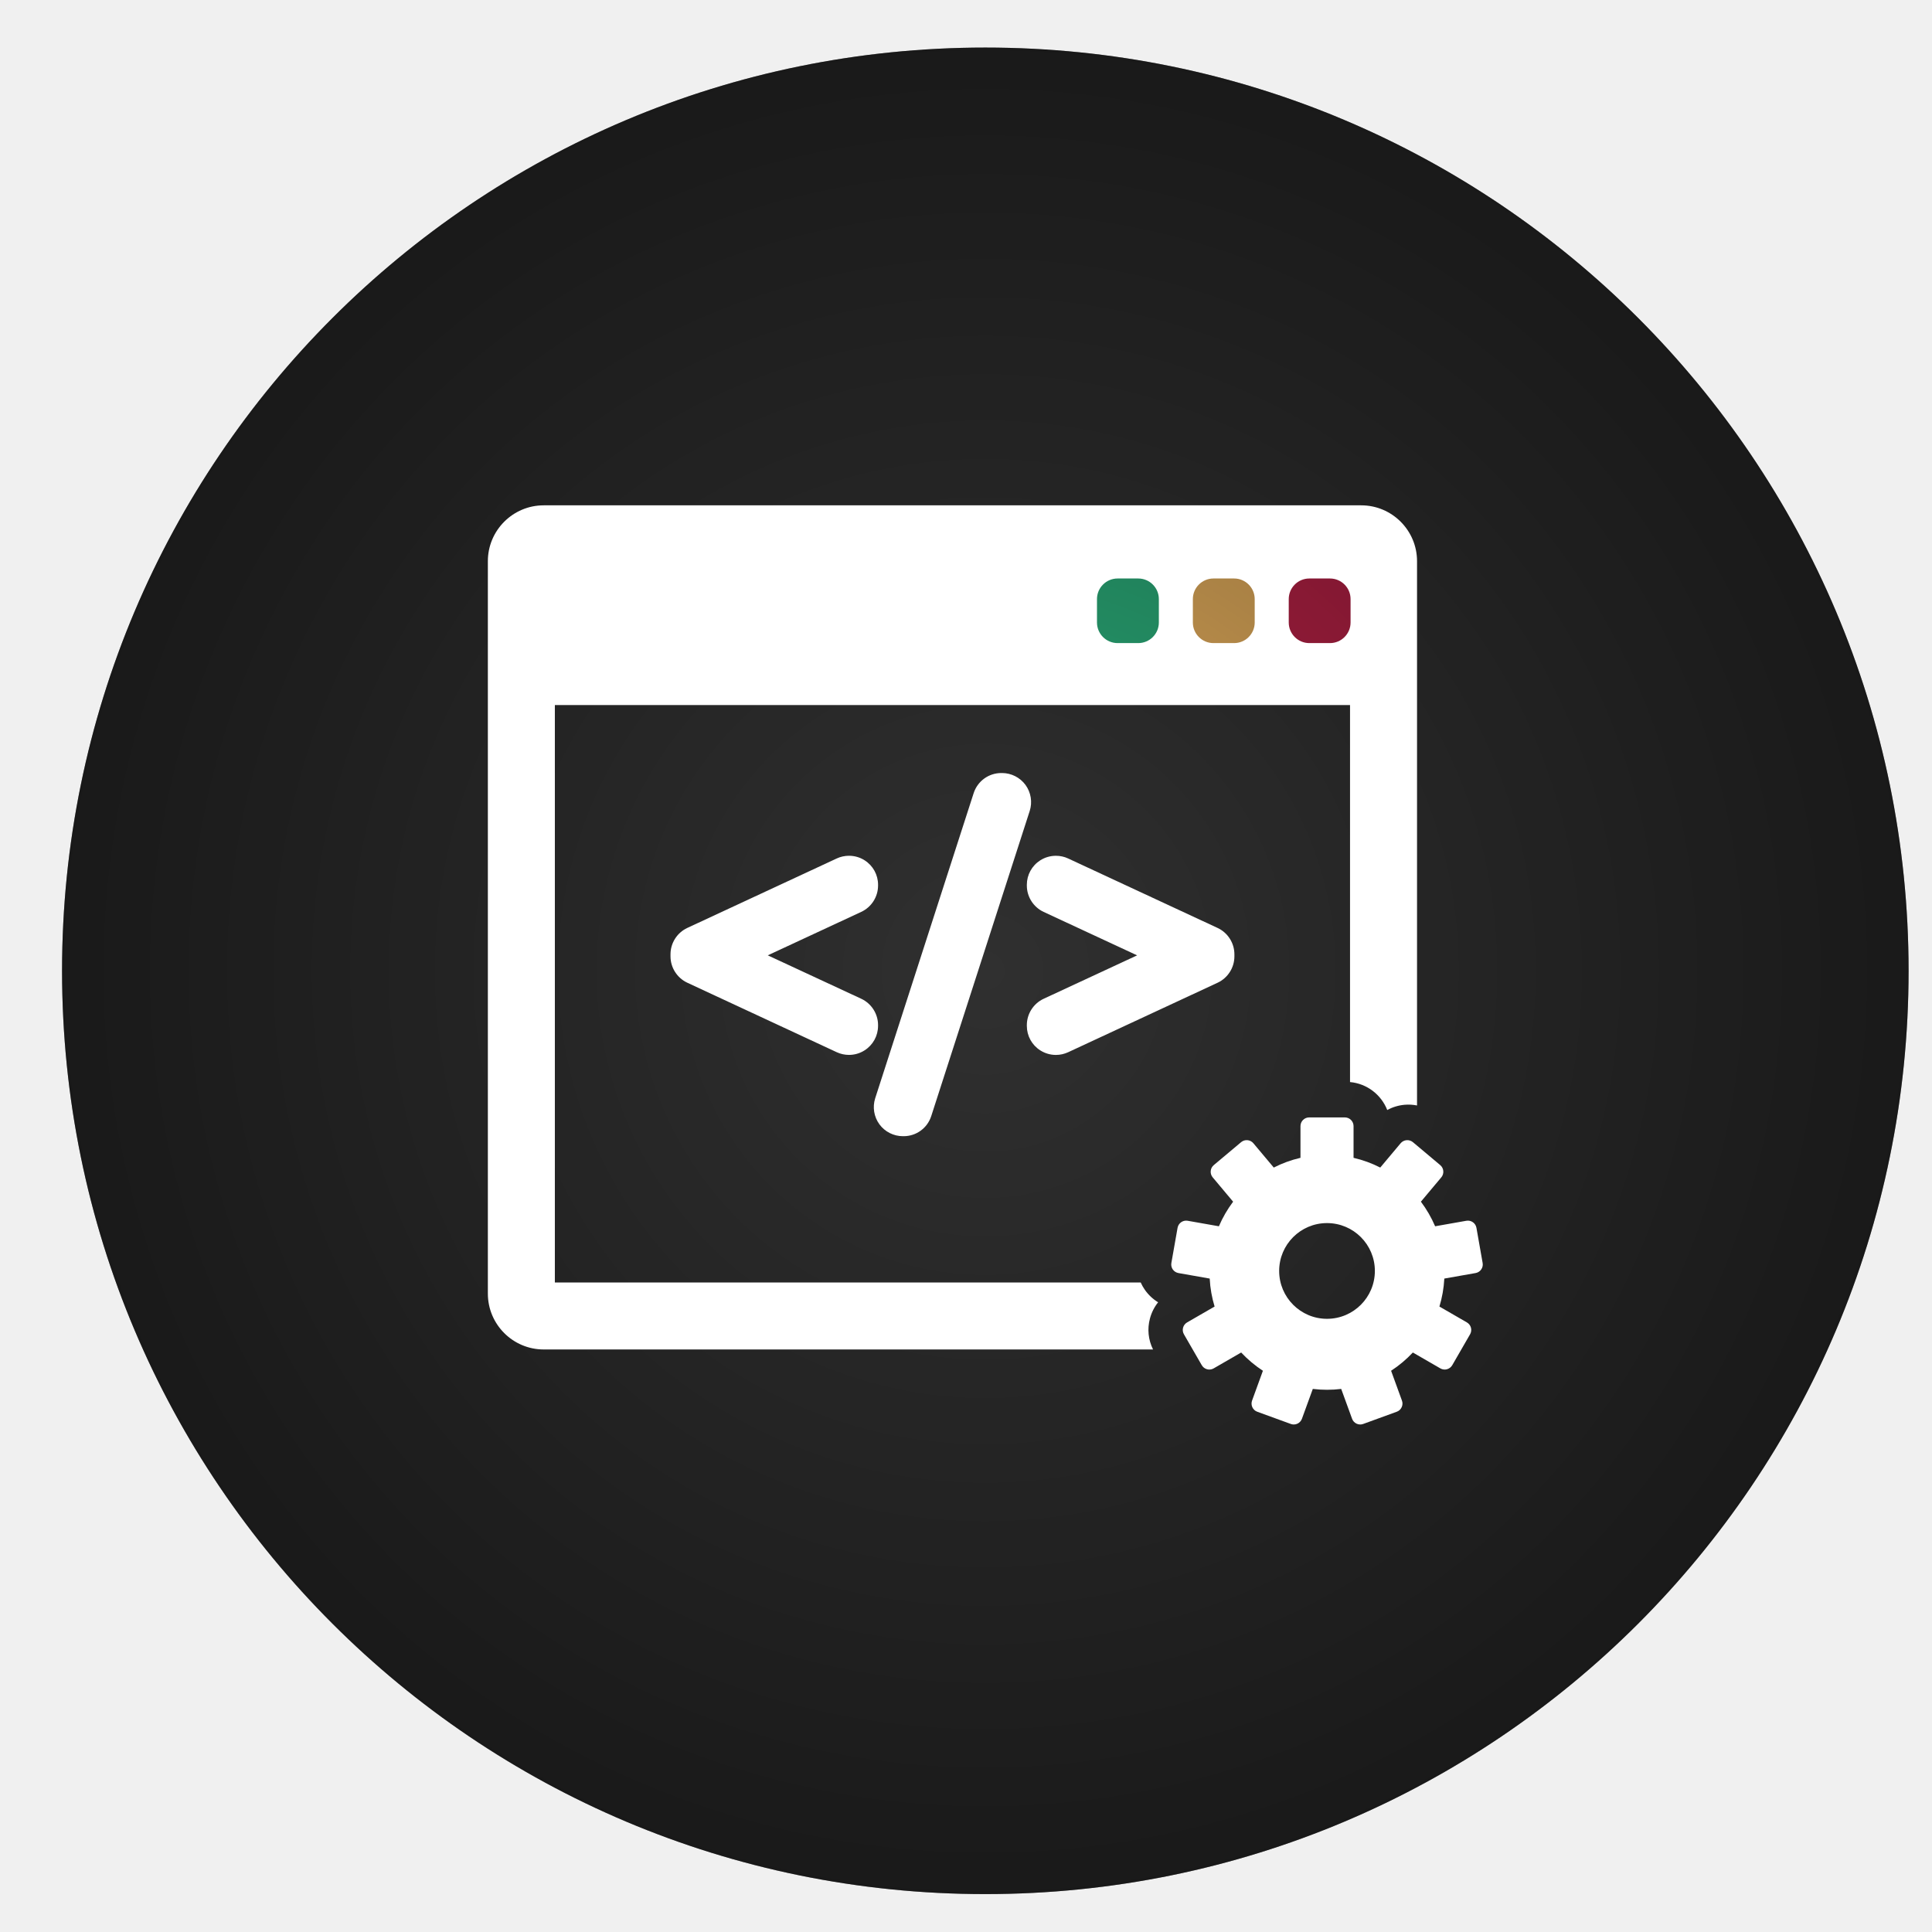
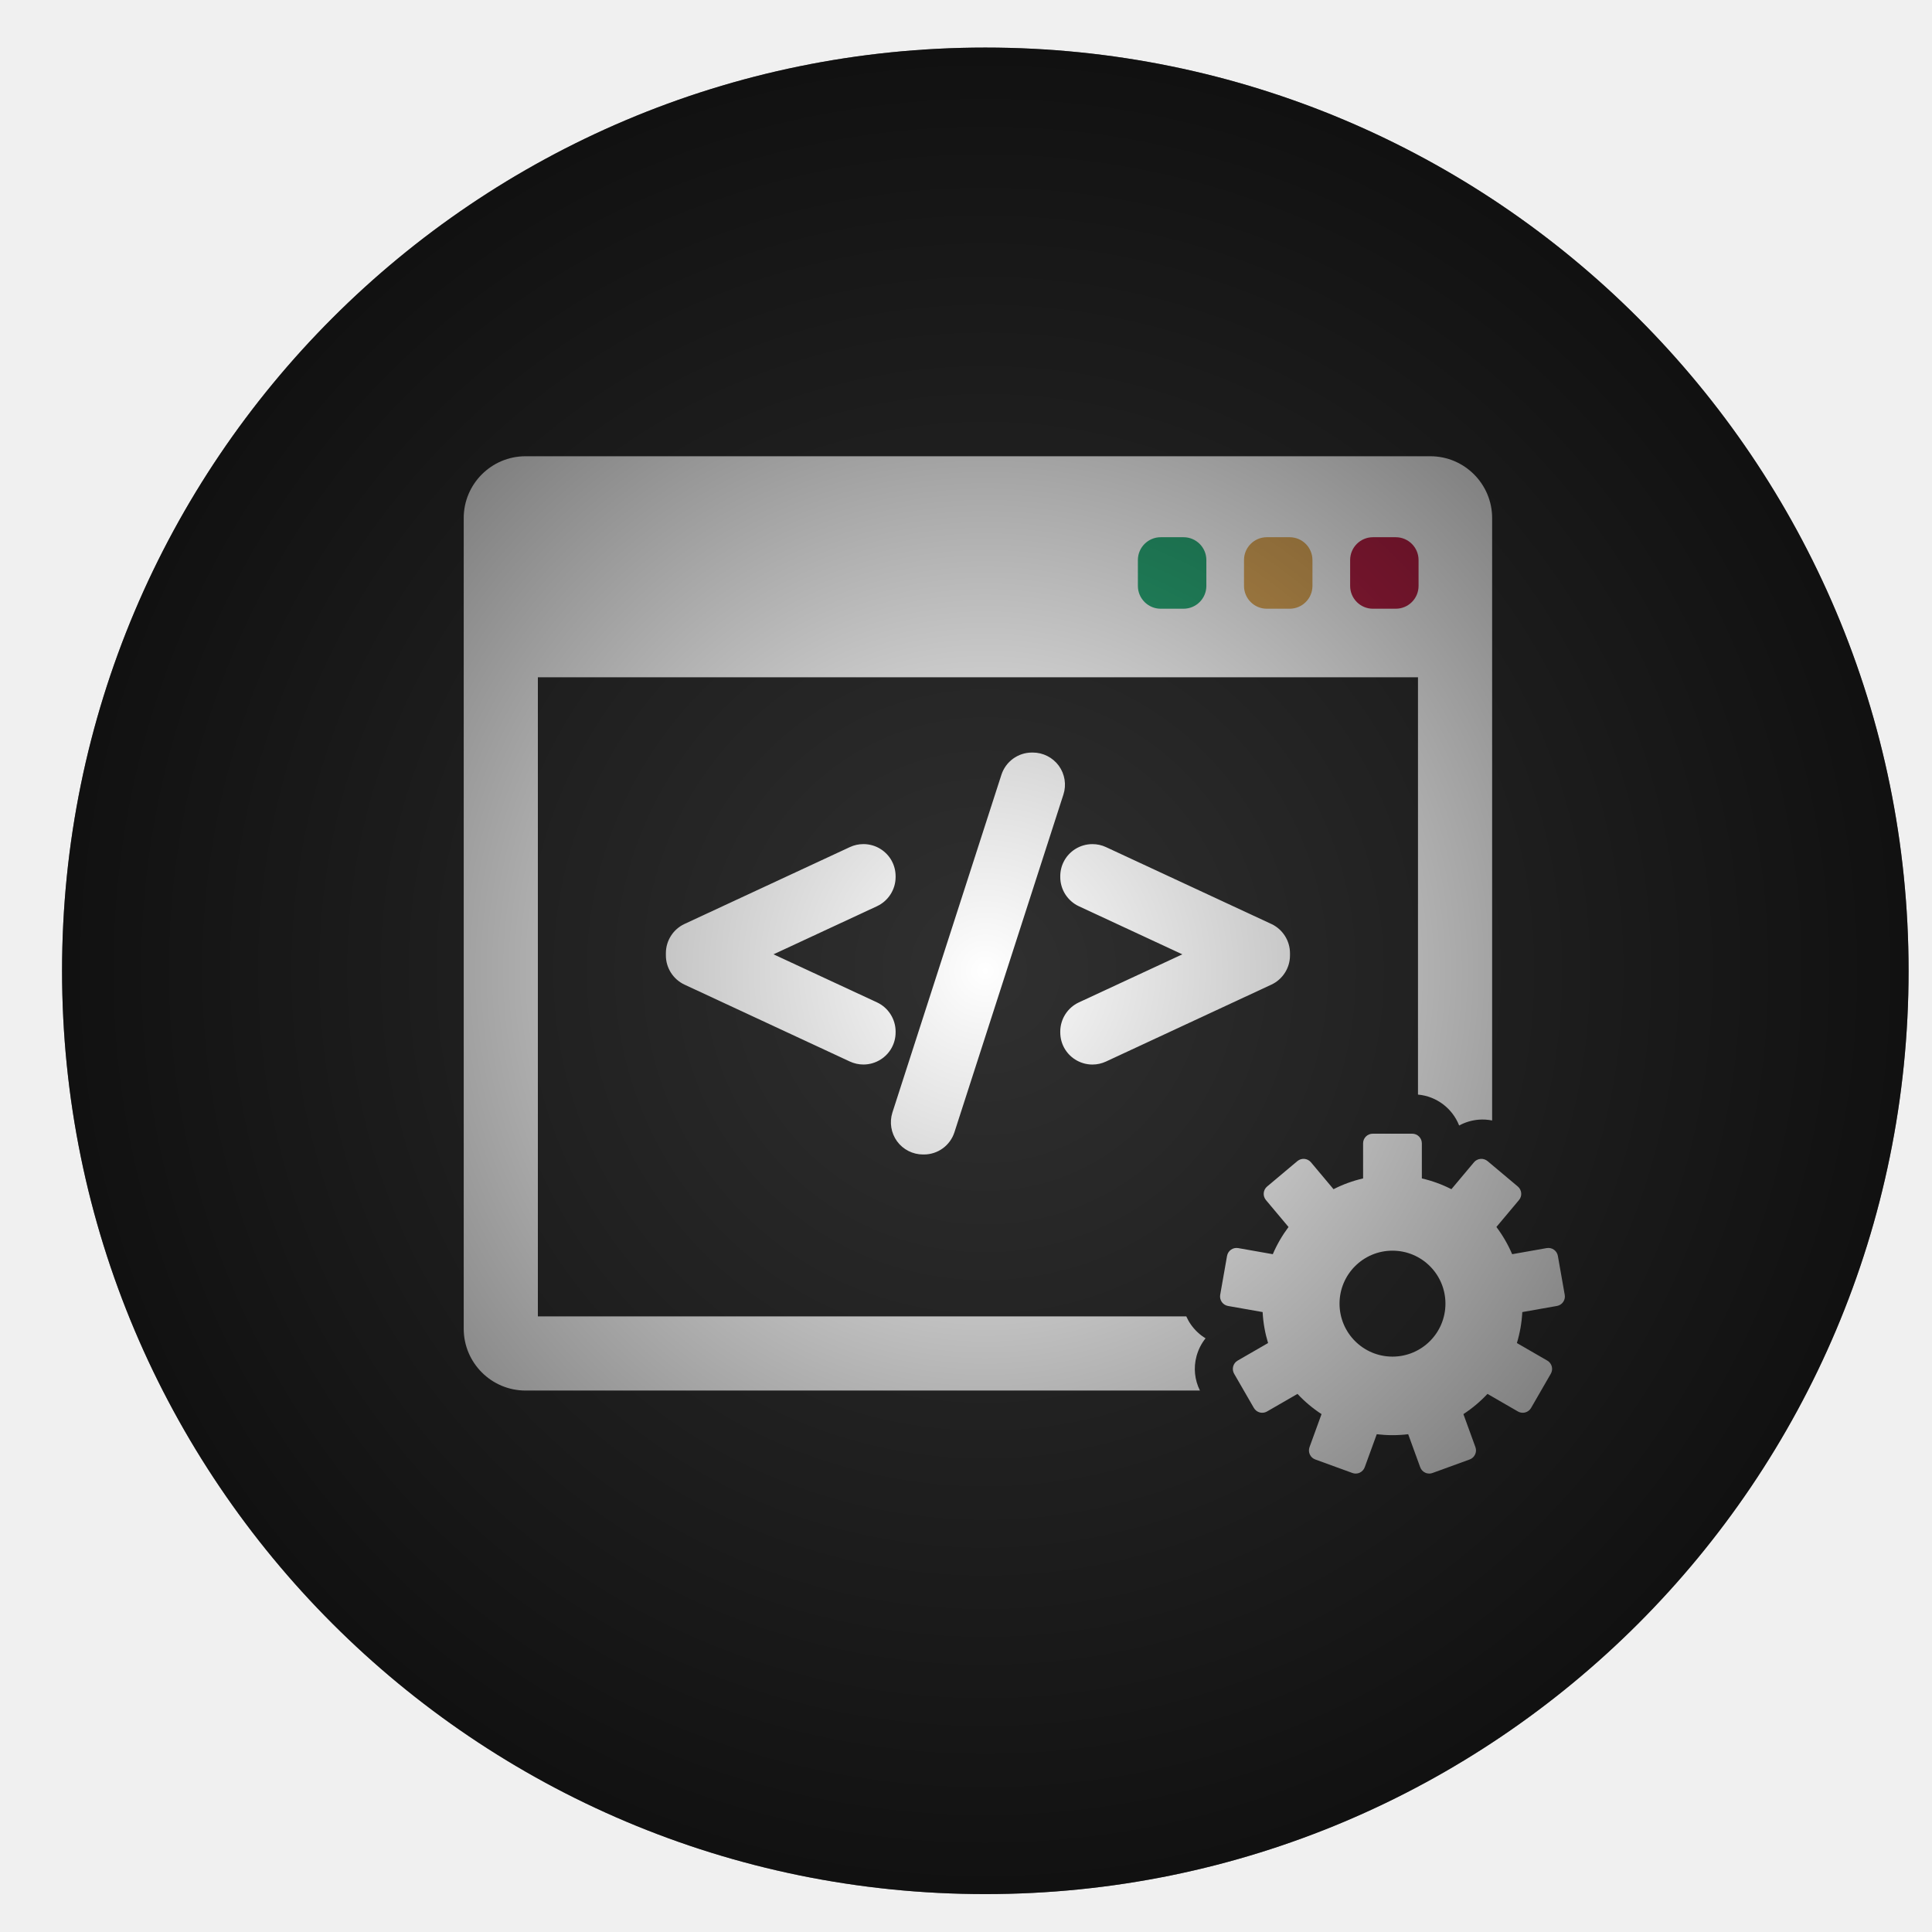
<svg xmlns="http://www.w3.org/2000/svg" xmlns:xlink="http://www.w3.org/1999/xlink" version="1.1" x="0px" y="0px" width="200px" height="200px" viewBox="0 0 200 200" enable-background="new 0 0 200 200" xml:space="preserve">
  <g id="Layer_1">
</g>
  <g id="Layer_2">
-     <circle fill="#303030" cx="102" cy="100.5" r="95.576" />
-     <rect x="112.27" y="57.873" fill="#2AA876" width="8.977" height="11" />
-     <rect x="122.603" y="57.873" fill="#DFAA5A" width="8.977" height="11" />
-     <rect x="132.936" y="57.873" fill="#B52145" width="8.977" height="11" />
+     <g>
+       <defs>
+         <circle id="XMLID_8_" cx="102" cy="100.5" r="95.576" />
+       </defs>
+       <use xlink:href="#XMLID_8_" overflow="visible" fill="#303030" />
+       <clipPath id="XMLID_13_">
+         <use xlink:href="#XMLID_8_" overflow="visible" />
+       </clipPath>
+     </g>
+     <g>
+       <rect x="116.367" y="53.386" fill="#2AA876" width="9.936" height="12.175" />
+       <rect x="127.803" y="53.386" fill="#DFAA5A" width="9.936" height="12.175" />
+       <rect x="139.24" y="53.386" fill="#B52145" width="9.936" height="12.175" />
+       <g>
+         <g>
+           <path fill="#FFFFFF" d="M124.799,138.542c-0.592-0.359-1.105-0.84-1.518-1.423c-0.189-0.271-0.348-0.556-0.479-0.849H55.68      V70.111h91.109v43.2c1.945,0.175,3.578,1.452,4.262,3.201c0.605-0.332,1.283-0.537,1.994-0.602      c0.48-0.041,0.959-0.011,1.42,0.082V53.629c0-3.527-2.869-6.398-6.396-6.398H54.4c-3.527,0-6.396,2.871-6.396,6.398v83.921      c0,3.528,2.869,6.398,6.396,6.398h69.816c-0.547-1.104-0.678-2.349-0.355-3.547      C124.047,139.711,124.365,139.083,124.799,138.542L124.799,138.542z M139.766,57.976c0-1.305,1.057-2.363,2.359-2.363h2.363      c1.305,0,2.361,1.059,2.361,2.363v2.677c0,1.305-1.057,2.362-2.361,2.362h-2.363c-1.303,0-2.359-1.058-2.359-2.362V57.976z       M128.779,57.976c0-1.305,1.057-2.363,2.361-2.363h2.365c1.301,0,2.359,1.059,2.359,2.363v2.677      c0,1.305-1.059,2.362-2.359,2.362h-2.365c-1.305,0-2.361-1.058-2.361-2.362V57.976z M117.793,57.976      c0-1.305,1.061-2.363,2.363-2.363h2.363c1.305,0,2.363,1.059,2.363,2.363v2.677c0,1.305-1.059,2.362-2.363,2.362h-2.363      c-1.303,0-2.363-1.058-2.363-2.362V57.976z M117.793,57.976" />
+           <path fill="#FFFFFF" d="M161.98,134.038l-0.709-4.025c-0.094-0.544-0.611-0.905-1.156-0.811l-3.576,0.632      c-0.432-1.007-0.98-1.953-1.631-2.818l2.336-2.786c0.172-0.201,0.256-0.465,0.23-0.727c-0.021-0.264-0.15-0.509-0.352-0.678      l-3.131-2.628c-0.203-0.169-0.465-0.252-0.729-0.229s-0.506,0.149-0.678,0.353l-2.336,2.784      c-0.957-0.489-1.984-0.865-3.059-1.115v-3.634c0-0.55-0.447-0.996-0.998-0.996h-4.086c-0.553,0-0.998,0.446-0.998,0.996v3.634      c-1.076,0.25-2.102,0.626-3.061,1.115l-2.336-2.784c-0.355-0.422-0.982-0.477-1.406-0.124l-3.129,2.628      c-0.205,0.169-0.332,0.414-0.354,0.678c-0.023,0.262,0.059,0.525,0.229,0.727l2.338,2.788c-0.648,0.864-1.199,1.81-1.629,2.816      l-3.58-0.632c-0.543-0.095-1.059,0.267-1.156,0.811l-0.709,4.027c-0.045,0.258,0.014,0.526,0.166,0.743s0.383,0.362,0.643,0.41      l3.584,0.632c0.057,1.11,0.252,2.184,0.563,3.206l-3.148,1.817c-0.23,0.131-0.398,0.351-0.465,0.604      c-0.068,0.255-0.033,0.528,0.1,0.757l2.043,3.541c0.133,0.229,0.35,0.396,0.605,0.465c0.086,0.022,0.172,0.033,0.26,0.033      c0.172,0,0.344-0.045,0.498-0.133l3.152-1.819c0.74,0.793,1.576,1.496,2.49,2.092l-1.244,3.418      c-0.09,0.249-0.078,0.524,0.033,0.762c0.111,0.241,0.314,0.427,0.563,0.516l3.84,1.398c0.109,0.04,0.229,0.062,0.342,0.062      c0.145,0,0.287-0.031,0.422-0.094c0.238-0.111,0.424-0.313,0.516-0.563l1.244-3.417c0.533,0.064,1.076,0.098,1.627,0.098      s1.094-0.033,1.627-0.098l1.244,3.417c0.09,0.25,0.275,0.452,0.516,0.563c0.133,0.063,0.275,0.094,0.422,0.094      c0.115,0,0.23-0.021,0.34-0.062l3.842-1.398c0.248-0.089,0.451-0.274,0.561-0.516c0.115-0.237,0.127-0.513,0.035-0.762      l-1.244-3.418c0.914-0.596,1.75-1.299,2.492-2.092l3.15,1.819c0.152,0.088,0.326,0.133,0.5,0.133      c0.084,0,0.172-0.011,0.256-0.033c0.256-0.068,0.475-0.235,0.607-0.465l2.043-3.541c0.133-0.229,0.168-0.502,0.102-0.756      c-0.07-0.255-0.238-0.473-0.467-0.605l-3.146-1.817c0.311-1.022,0.502-2.096,0.561-3.206l3.582-0.632      c0.262-0.046,0.494-0.193,0.645-0.41C161.969,134.566,162.029,134.298,161.98,134.038L161.98,134.038z M144.148,140.437      c-3.027,0-5.48-2.457-5.48-5.485s2.453-5.483,5.48-5.483c3.031,0,5.484,2.455,5.484,5.483S147.18,140.437,144.148,140.437      L144.148,140.437z M144.148,140.437" />
+         </g>
+         <path fill="#FFFFFF" d="M92.713,106.785c0-1.291-0.758-2.476-1.928-3.02l-10.711-4.975l10.711-4.979     c1.17-0.544,1.928-1.729,1.928-3.018v-0.086c0-1.145-0.576-2.192-1.541-2.807c-0.531-0.339-1.15-0.519-1.791-0.519     c-0.482,0-0.967,0.104-1.4,0.308l-17.125,7.96c-1.17,0.547-1.924,1.729-1.924,3.021v0.237c0,1.288,0.754,2.472,1.924,3.02     l17.125,7.963c0.443,0.203,0.916,0.308,1.4,0.308c0.637,0,1.254-0.181,1.791-0.522c0.965-0.615,1.541-1.664,1.541-2.806V106.785z      M92.713,106.785" />
+         <path fill="#FFFFFF" d="M109.607,79.269c-0.627-0.855-1.631-1.366-2.689-1.366h-0.086c-1.451,0-2.727,0.933-3.17,2.313     l-11.281,34.955c-0.32,1.01-0.141,2.121,0.484,2.979c0.623,0.854,1.629,1.362,2.689,1.362h0.084c1.451,0,2.725-0.93,3.168-2.311     l11.279-34.953C110.412,81.238,110.23,80.126,109.607,79.269L109.607,79.269z M109.607,79.269" />
+         <path fill="#FFFFFF" d="M131.613,95.651l-17.123-7.96c-0.432-0.203-0.916-0.308-1.398-0.308c-0.643,0-1.26,0.179-1.795,0.519     c-0.963,0.614-1.539,1.662-1.539,2.807v0.086c0,1.289,0.756,2.474,1.928,3.02l10.709,4.977l-10.709,4.975     c-1.172,0.544-1.928,1.729-1.928,3.02v0.086c0,1.142,0.574,2.19,1.539,2.806c0.537,0.341,1.154,0.522,1.791,0.522     c0.486,0,0.957-0.104,1.404-0.311l17.123-7.962c1.17-0.546,1.924-1.729,1.924-3.018v-0.237     C133.539,97.381,132.783,96.198,131.613,95.651L131.613,95.651z M131.613,95.651" />
+       </g>
+     </g>
    <g>
      <defs>
        <circle id="XMLID_9_" cx="102" cy="100.5" r="95.576" />
      </defs>
-       <radialGradient id="XMLID_10_" cx="102" cy="100.501" r="95.576" gradientUnits="userSpaceOnUse">
+       <radialGradient id="XMLID_14_" cx="102" cy="100.501" r="95.576" gradientUnits="userSpaceOnUse">
        <stop offset="0" style="stop-color:#000000;stop-opacity:0" />
-         <stop offset="0.859" style="stop-color:#000000;stop-opacity:0.404" />
-         <stop offset="1" style="stop-color:#000000;stop-opacity:0.47" />
+         <stop offset="0.859" style="stop-color:#000000;stop-opacity:0.558" />
+         <stop offset="1" style="stop-color:#000000;stop-opacity:0.65" />
      </radialGradient>
-       <use xlink:href="#XMLID_9_" overflow="visible" fill="url(#XMLID_10_)" />
-       <clipPath id="XMLID_11_">
+       <use xlink:href="#XMLID_9_" overflow="visible" fill="url(#XMLID_14_)" />
+       <clipPath id="XMLID_15_">
        <use xlink:href="#XMLID_9_" overflow="visible" />
      </clipPath>
    </g>
-     <g>
-       <g>
-         <path fill="#FFFFFF" d="M119.888,134.812c-0.534-0.324-0.999-0.759-1.37-1.285c-0.172-0.244-0.314-0.502-0.434-0.767H57.439     V72.984h82.316v39.031c1.758,0.158,3.232,1.313,3.852,2.893c0.547-0.3,1.158-0.485,1.801-0.543     c0.434-0.037,0.866-0.01,1.283,0.073V58.093c0-3.188-2.592-5.781-5.78-5.781H56.284c-3.188,0-5.781,2.594-5.781,5.781v75.822     c0,3.188,2.593,5.781,5.781,5.781h63.078c-0.494-0.997-0.611-2.122-0.32-3.204C119.208,135.868,119.496,135.301,119.888,134.812     L119.888,134.812z M133.41,62.02c0-1.179,0.954-2.135,2.133-2.135h2.135c1.178,0,2.133,0.956,2.133,2.135v2.419     c0,1.179-0.955,2.134-2.133,2.134h-2.135c-1.179,0-2.133-0.955-2.133-2.134V62.02z M123.484,62.02     c0-1.179,0.954-2.135,2.133-2.135h2.137c1.177,0,2.133,0.956,2.133,2.135v2.419c0,1.179-0.956,2.134-2.133,2.134h-2.137     c-1.179,0-2.133-0.955-2.133-2.134V62.02z M113.559,62.02c0-1.179,0.957-2.135,2.135-2.135h2.135     c1.179,0,2.135,0.956,2.135,2.135v2.419c0,1.179-0.956,2.134-2.135,2.134h-2.135c-1.178,0-2.135-0.955-2.135-2.134V62.02z      M113.559,62.02" />
-         <path fill="#FFFFFF" d="M153.482,130.742l-0.641-3.637c-0.086-0.491-0.553-0.817-1.045-0.732l-3.232,0.571     c-0.39-0.91-0.885-1.765-1.473-2.547l2.111-2.517c0.154-0.183,0.23-0.42,0.207-0.657c-0.02-0.238-0.135-0.459-0.317-0.612     l-2.828-2.374c-0.185-0.152-0.421-0.228-0.659-0.206c-0.238,0.021-0.457,0.135-0.611,0.318l-2.111,2.516     c-0.865-0.442-1.793-0.782-2.764-1.008v-3.283c0-0.497-0.403-0.9-0.9-0.9h-3.693c-0.498,0-0.901,0.403-0.901,0.9v3.283     c-0.973,0.226-1.897,0.565-2.765,1.008l-2.111-2.516c-0.32-0.382-0.887-0.431-1.27-0.112l-2.828,2.374     c-0.184,0.153-0.299,0.374-0.319,0.612c-0.02,0.237,0.054,0.475,0.207,0.657l2.113,2.519c-0.587,0.781-1.084,1.635-1.472,2.545     l-3.235-0.571c-0.49-0.085-0.956,0.241-1.044,0.732l-0.641,3.639c-0.042,0.233,0.012,0.476,0.148,0.672     c0.139,0.195,0.347,0.327,0.582,0.37l3.238,0.571c0.051,1.003,0.227,1.973,0.507,2.896l-2.845,1.642     c-0.207,0.119-0.359,0.317-0.42,0.547c-0.062,0.23-0.029,0.478,0.091,0.684l1.846,3.199c0.12,0.207,0.315,0.358,0.547,0.42     c0.077,0.021,0.155,0.03,0.234,0.03c0.155,0,0.312-0.041,0.45-0.12l2.848-1.644c0.67,0.716,1.425,1.352,2.25,1.89l-1.123,3.088     c-0.082,0.226-0.07,0.474,0.029,0.688c0.102,0.218,0.284,0.386,0.508,0.466l3.471,1.264c0.099,0.036,0.205,0.056,0.309,0.056     c0.13,0,0.26-0.028,0.381-0.085c0.215-0.101,0.383-0.283,0.465-0.509l1.125-3.088c0.482,0.059,0.973,0.089,1.47,0.089     s0.989-0.03,1.47-0.089l1.125,3.088c0.081,0.226,0.248,0.408,0.465,0.509c0.12,0.057,0.25,0.085,0.381,0.085     c0.105,0,0.209-0.02,0.309-0.056l3.471-1.264c0.225-0.08,0.407-0.248,0.507-0.466c0.103-0.215,0.114-0.463,0.03-0.688     l-1.123-3.088c0.826-0.538,1.58-1.174,2.252-1.89l2.846,1.644c0.139,0.079,0.295,0.12,0.451,0.12c0.077,0,0.156-0.01,0.232-0.03     c0.231-0.062,0.429-0.213,0.549-0.42l1.846-3.199c0.119-0.206,0.151-0.453,0.091-0.683c-0.063-0.23-0.214-0.428-0.421-0.548     l-2.844-1.642c0.281-0.924,0.454-1.894,0.508-2.896l3.236-0.571c0.236-0.041,0.445-0.175,0.581-0.37     C153.472,131.22,153.525,130.978,153.482,130.742L153.482,130.742z M137.371,136.523c-2.736,0-4.953-2.22-4.953-4.956     s2.217-4.954,4.953-4.954c2.737,0,4.955,2.218,4.955,4.954S140.108,136.523,137.371,136.523L137.371,136.523z M137.371,136.523" />
-       </g>
-       <path fill="#FFFFFF" d="M90.897,106.119c0-1.166-0.685-2.236-1.741-2.728l-9.677-4.495l9.677-4.498    c1.057-0.491,1.741-1.562,1.741-2.727v-0.077c0-1.034-0.521-1.98-1.392-2.536c-0.479-0.306-1.039-0.469-1.619-0.469    c-0.436,0-0.874,0.095-1.265,0.278l-15.472,7.192c-1.057,0.493-1.739,1.563-1.739,2.729v0.215c0,1.163,0.682,2.232,1.739,2.728    l15.472,7.194c0.401,0.184,0.827,0.278,1.266,0.278c0.574,0,1.133-0.163,1.617-0.472c0.871-0.557,1.392-1.504,1.392-2.535V106.119    z M90.897,106.119" />
-       <path fill="#FFFFFF" d="M106.162,81.258c-0.565-0.772-1.473-1.234-2.43-1.234h-0.078c-1.311,0-2.463,0.843-2.864,2.091    l-10.192,31.582c-0.289,0.912-0.127,1.916,0.438,2.69c0.563,0.771,1.472,1.231,2.43,1.231h0.076c1.312,0,2.463-0.84,2.862-2.088    l10.191-31.58C106.889,83.038,106.725,82.033,106.162,81.258L106.162,81.258z M106.162,81.258" />
-       <path fill="#FFFFFF" d="M126.045,96.061l-15.471-7.192c-0.391-0.184-0.828-0.278-1.264-0.278c-0.58,0-1.139,0.162-1.621,0.469    c-0.87,0.556-1.391,1.502-1.391,2.536v0.077c0,1.165,0.683,2.235,1.741,2.729l9.676,4.496l-9.676,4.495    c-1.059,0.491-1.741,1.562-1.741,2.728v0.078c0,1.031,0.519,1.979,1.39,2.535c0.485,0.308,1.044,0.472,1.618,0.472    c0.439,0,0.865-0.095,1.269-0.28l15.472-7.194c1.057-0.493,1.738-1.563,1.738-2.726v-0.215    C127.785,97.623,127.102,96.554,126.045,96.061L126.045,96.061z M126.045,96.061" />
-     </g>
  </g>
</svg>
